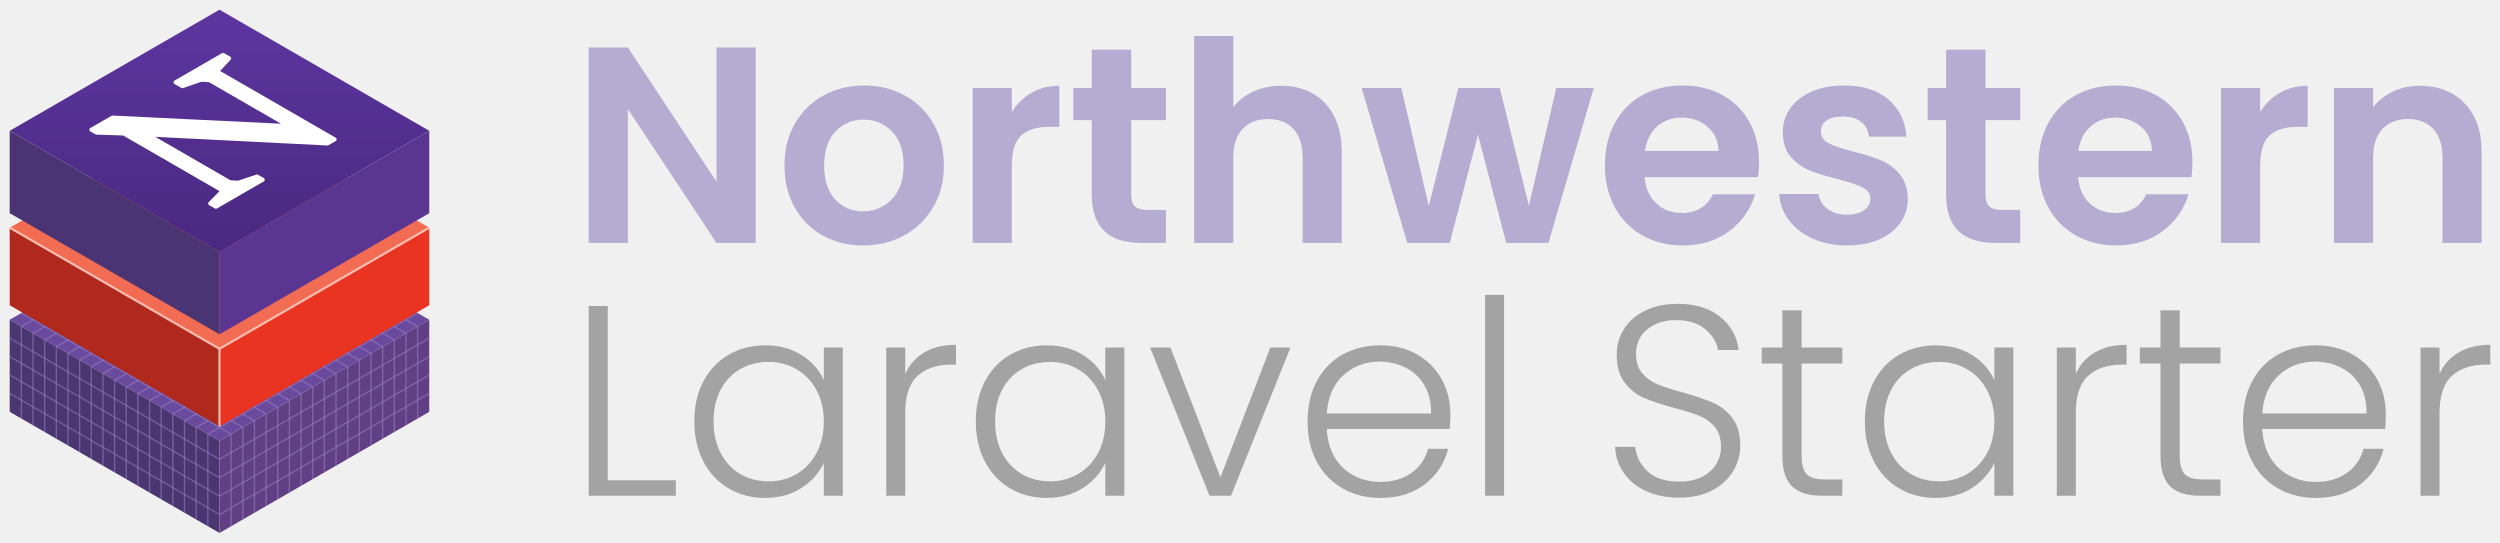
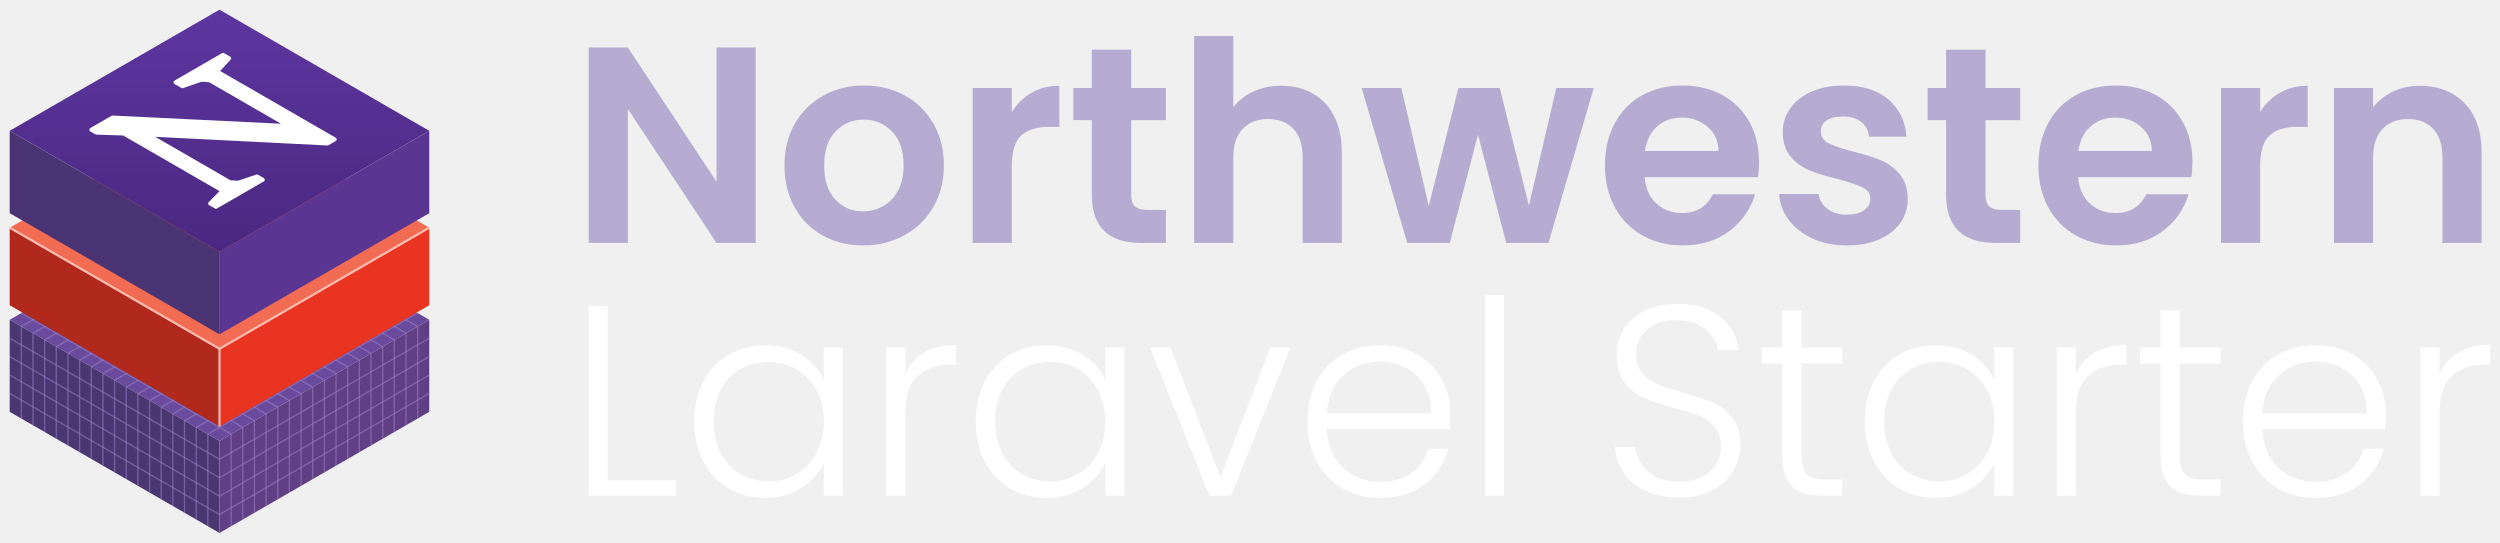
<svg xmlns="http://www.w3.org/2000/svg" width="1032.00" height="224.00" viewBox="0 0 1032.00 224.00" role="img" aria-label="Northwestern Laravel Starter">
  <g transform="translate(90.60 4.00)">
    <g transform="translate(0 116.00)">
      <defs>
        <linearGradient id="nls-top" gradientUnits="userSpaceOnUse" x1="0.00" y1="-116.00" x2="0.00" y2="-16.00">
          <stop offset="0" stop-color="#5D36A0" />
          <stop offset="1" stop-color="#4A2880" />
        </linearGradient>
      </defs>
      <polygon points="0.00,-38.00 86.60,12.00 0.00,62.00 -86.60,12.00" fill="#6A4A9C" />
      <polygon points="-86.60,12.00 0.00,62.00 0.00,100.00 -86.60,50.00" fill="#4A3671" class="nls-grid-left" />
      <polygon points="86.60,12.00 0.00,62.00 0.00,100.00 86.60,50.00" fill="#613F84" class="nls-grid-right" />
      <line x1="-81.79" y1="14.78" x2="-81.79" y2="52.78" stroke="#9B82C9" stroke-width="0.55" stroke-opacity="0.55" />
      <line x1="81.79" y1="14.78" x2="81.79" y2="52.78" stroke="#9B82C9" stroke-width="0.55" stroke-opacity="0.55" />
      <line x1="4.81" y1="-35.22" x2="-81.79" y2="14.78" stroke="#9B82C9" stroke-width="0.55" stroke-opacity="0.55" />
      <line x1="-4.81" y1="-35.22" x2="81.79" y2="14.78" stroke="#9B82C9" stroke-width="0.55" stroke-opacity="0.55" />
      <line x1="-76.98" y1="17.56" x2="-76.98" y2="55.56" stroke="#9B82C9" stroke-width="0.55" stroke-opacity="0.55" />
      <line x1="76.98" y1="17.56" x2="76.98" y2="55.56" stroke="#9B82C9" stroke-width="0.55" stroke-opacity="0.55" />
      <line x1="9.62" y1="-32.44" x2="-76.98" y2="17.56" stroke="#9B82C9" stroke-width="0.55" stroke-opacity="0.55" />
      <line x1="-9.62" y1="-32.44" x2="76.98" y2="17.56" stroke="#9B82C9" stroke-width="0.55" stroke-opacity="0.55" />
      <line x1="-72.17" y1="20.33" x2="-72.17" y2="58.33" stroke="#9B82C9" stroke-width="0.55" stroke-opacity="0.55" />
      <line x1="72.17" y1="20.33" x2="72.17" y2="58.33" stroke="#9B82C9" stroke-width="0.55" stroke-opacity="0.55" />
      <line x1="14.43" y1="-29.67" x2="-72.17" y2="20.33" stroke="#9B82C9" stroke-width="0.55" stroke-opacity="0.55" />
      <line x1="-14.43" y1="-29.67" x2="72.17" y2="20.33" stroke="#9B82C9" stroke-width="0.55" stroke-opacity="0.55" />
      <line x1="-67.36" y1="23.11" x2="-67.36" y2="61.11" stroke="#9B82C9" stroke-width="0.55" stroke-opacity="0.55" />
      <line x1="67.36" y1="23.11" x2="67.36" y2="61.11" stroke="#9B82C9" stroke-width="0.55" stroke-opacity="0.55" />
      <line x1="19.25" y1="-26.89" x2="-67.36" y2="23.11" stroke="#9B82C9" stroke-width="0.55" stroke-opacity="0.55" />
      <line x1="-19.25" y1="-26.89" x2="67.36" y2="23.11" stroke="#9B82C9" stroke-width="0.55" stroke-opacity="0.55" />
      <line x1="-62.55" y1="25.89" x2="-62.55" y2="63.89" stroke="#9B82C9" stroke-width="0.55" stroke-opacity="0.55" />
      <line x1="62.55" y1="25.89" x2="62.55" y2="63.89" stroke="#9B82C9" stroke-width="0.55" stroke-opacity="0.55" />
      <line x1="24.06" y1="-24.11" x2="-62.55" y2="25.89" stroke="#9B82C9" stroke-width="0.55" stroke-opacity="0.55" />
      <line x1="-24.06" y1="-24.11" x2="62.55" y2="25.89" stroke="#9B82C9" stroke-width="0.55" stroke-opacity="0.55" />
      <line x1="-57.74" y1="28.67" x2="-57.74" y2="66.67" stroke="#9B82C9" stroke-width="0.55" stroke-opacity="0.55" />
      <line x1="57.74" y1="28.67" x2="57.74" y2="66.67" stroke="#9B82C9" stroke-width="0.55" stroke-opacity="0.55" />
      <line x1="28.87" y1="-21.33" x2="-57.74" y2="28.67" stroke="#9B82C9" stroke-width="0.55" stroke-opacity="0.55" />
      <line x1="-28.87" y1="-21.33" x2="57.74" y2="28.67" stroke="#9B82C9" stroke-width="0.55" stroke-opacity="0.55" />
      <line x1="-52.92" y1="31.44" x2="-52.92" y2="69.44" stroke="#9B82C9" stroke-width="0.55" stroke-opacity="0.55" />
      <line x1="52.92" y1="31.44" x2="52.92" y2="69.44" stroke="#9B82C9" stroke-width="0.55" stroke-opacity="0.55" />
      <line x1="33.68" y1="-18.56" x2="-52.92" y2="31.44" stroke="#9B82C9" stroke-width="0.55" stroke-opacity="0.55" />
      <line x1="-33.68" y1="-18.56" x2="52.92" y2="31.44" stroke="#9B82C9" stroke-width="0.55" stroke-opacity="0.55" />
      <line x1="-48.11" y1="34.22" x2="-48.11" y2="72.22" stroke="#9B82C9" stroke-width="0.55" stroke-opacity="0.55" />
      <line x1="48.11" y1="34.22" x2="48.11" y2="72.22" stroke="#9B82C9" stroke-width="0.55" stroke-opacity="0.55" />
      <line x1="38.49" y1="-15.78" x2="-48.11" y2="34.22" stroke="#9B82C9" stroke-width="0.55" stroke-opacity="0.55" />
      <line x1="-38.49" y1="-15.78" x2="48.11" y2="34.22" stroke="#9B82C9" stroke-width="0.55" stroke-opacity="0.55" />
      <line x1="-43.30" y1="37.00" x2="-43.30" y2="75.00" stroke="#9B82C9" stroke-width="0.55" stroke-opacity="0.55" />
      <line x1="43.30" y1="37.00" x2="43.30" y2="75.00" stroke="#9B82C9" stroke-width="0.55" stroke-opacity="0.55" />
      <line x1="43.30" y1="-13.00" x2="-43.30" y2="37.00" stroke="#9B82C9" stroke-width="0.55" stroke-opacity="0.55" />
      <line x1="-43.30" y1="-13.00" x2="43.30" y2="37.00" stroke="#9B82C9" stroke-width="0.55" stroke-opacity="0.55" />
      <line x1="-38.49" y1="39.78" x2="-38.49" y2="77.78" stroke="#9B82C9" stroke-width="0.55" stroke-opacity="0.55" />
      <line x1="38.49" y1="39.78" x2="38.49" y2="77.78" stroke="#9B82C9" stroke-width="0.55" stroke-opacity="0.55" />
      <line x1="48.11" y1="-10.22" x2="-38.49" y2="39.78" stroke="#9B82C9" stroke-width="0.55" stroke-opacity="0.55" />
      <line x1="-48.11" y1="-10.22" x2="38.49" y2="39.78" stroke="#9B82C9" stroke-width="0.55" stroke-opacity="0.55" />
      <line x1="-33.68" y1="42.56" x2="-33.68" y2="80.56" stroke="#9B82C9" stroke-width="0.55" stroke-opacity="0.55" />
      <line x1="33.68" y1="42.56" x2="33.68" y2="80.56" stroke="#9B82C9" stroke-width="0.55" stroke-opacity="0.55" />
      <line x1="52.92" y1="-7.44" x2="-33.68" y2="42.56" stroke="#9B82C9" stroke-width="0.55" stroke-opacity="0.55" />
      <line x1="-52.92" y1="-7.44" x2="33.68" y2="42.56" stroke="#9B82C9" stroke-width="0.55" stroke-opacity="0.55" />
      <line x1="-28.87" y1="45.33" x2="-28.87" y2="83.33" stroke="#9B82C9" stroke-width="0.55" stroke-opacity="0.55" />
      <line x1="28.87" y1="45.33" x2="28.87" y2="83.33" stroke="#9B82C9" stroke-width="0.55" stroke-opacity="0.55" />
      <line x1="57.74" y1="-4.67" x2="-28.87" y2="45.33" stroke="#9B82C9" stroke-width="0.55" stroke-opacity="0.55" />
      <line x1="-57.74" y1="-4.67" x2="28.87" y2="45.33" stroke="#9B82C9" stroke-width="0.55" stroke-opacity="0.55" />
      <line x1="-24.06" y1="48.11" x2="-24.06" y2="86.11" stroke="#9B82C9" stroke-width="0.55" stroke-opacity="0.55" />
      <line x1="24.06" y1="48.11" x2="24.06" y2="86.11" stroke="#9B82C9" stroke-width="0.55" stroke-opacity="0.55" />
      <line x1="62.55" y1="-1.89" x2="-24.06" y2="48.11" stroke="#9B82C9" stroke-width="0.55" stroke-opacity="0.55" />
      <line x1="-62.55" y1="-1.89" x2="24.06" y2="48.11" stroke="#9B82C9" stroke-width="0.55" stroke-opacity="0.55" />
      <line x1="-19.25" y1="50.89" x2="-19.25" y2="88.89" stroke="#9B82C9" stroke-width="0.55" stroke-opacity="0.55" />
      <line x1="19.25" y1="50.89" x2="19.25" y2="88.89" stroke="#9B82C9" stroke-width="0.55" stroke-opacity="0.55" />
      <line x1="67.36" y1="0.89" x2="-19.25" y2="50.89" stroke="#9B82C9" stroke-width="0.55" stroke-opacity="0.55" />
      <line x1="-67.36" y1="0.89" x2="19.25" y2="50.89" stroke="#9B82C9" stroke-width="0.55" stroke-opacity="0.55" />
      <line x1="-14.43" y1="53.67" x2="-14.43" y2="91.67" stroke="#9B82C9" stroke-width="0.55" stroke-opacity="0.55" />
      <line x1="14.43" y1="53.67" x2="14.43" y2="91.67" stroke="#9B82C9" stroke-width="0.55" stroke-opacity="0.55" />
      <line x1="72.17" y1="3.67" x2="-14.43" y2="53.67" stroke="#9B82C9" stroke-width="0.55" stroke-opacity="0.55" />
      <line x1="-72.17" y1="3.67" x2="14.43" y2="53.67" stroke="#9B82C9" stroke-width="0.55" stroke-opacity="0.55" />
      <line x1="-9.62" y1="56.44" x2="-9.62" y2="94.44" stroke="#9B82C9" stroke-width="0.55" stroke-opacity="0.55" />
      <line x1="9.62" y1="56.44" x2="9.62" y2="94.44" stroke="#9B82C9" stroke-width="0.55" stroke-opacity="0.55" />
      <line x1="76.98" y1="6.44" x2="-9.62" y2="56.44" stroke="#9B82C9" stroke-width="0.55" stroke-opacity="0.55" />
      <line x1="-76.98" y1="6.44" x2="9.62" y2="56.44" stroke="#9B82C9" stroke-width="0.55" stroke-opacity="0.55" />
      <line x1="-4.81" y1="59.22" x2="-4.81" y2="97.22" stroke="#9B82C9" stroke-width="0.55" stroke-opacity="0.55" />
      <line x1="4.81" y1="59.22" x2="4.81" y2="97.22" stroke="#9B82C9" stroke-width="0.55" stroke-opacity="0.55" />
      <line x1="81.79" y1="9.22" x2="-4.81" y2="59.22" stroke="#9B82C9" stroke-width="0.55" stroke-opacity="0.55" />
      <line x1="-81.79" y1="9.22" x2="4.81" y2="59.22" stroke="#9B82C9" stroke-width="0.55" stroke-opacity="0.55" />
      <line x1="-86.60" y1="42.40" x2="0.00" y2="92.40" stroke="#9B82C9" stroke-width="0.55" stroke-opacity="0.55" />
      <line x1="86.60" y1="42.40" x2="0.00" y2="92.40" stroke="#9B82C9" stroke-width="0.55" stroke-opacity="0.55" />
      <line x1="-86.60" y1="34.80" x2="0.00" y2="84.80" stroke="#9B82C9" stroke-width="0.55" stroke-opacity="0.55" />
      <line x1="86.60" y1="34.80" x2="0.00" y2="84.80" stroke="#9B82C9" stroke-width="0.55" stroke-opacity="0.55" />
      <line x1="-86.60" y1="27.20" x2="0.00" y2="77.20" stroke="#9B82C9" stroke-width="0.55" stroke-opacity="0.55" />
      <line x1="86.60" y1="27.20" x2="0.00" y2="77.20" stroke="#9B82C9" stroke-width="0.55" stroke-opacity="0.55" />
      <line x1="-86.60" y1="19.60" x2="0.00" y2="69.60" stroke="#9B82C9" stroke-width="0.55" stroke-opacity="0.55" />
      <line x1="86.60" y1="19.60" x2="0.00" y2="69.60" stroke="#9B82C9" stroke-width="0.55" stroke-opacity="0.55" />
      <polygon points="0.00,-76.00 86.60,-26.00 0.00,24.00 -86.60,-26.00" fill="#F26B53" />
      <polygon points="-86.60,-26.00 0.00,24.00 0.00,56.00 -86.60,6.00" fill="#B1291D" class="nls-red-left" />
      <polygon points="86.60,-26.00 0.00,24.00 0.00,56.00 86.60,6.00" fill="#E93421" class="nls-red-right" />
      <line x1="-86.60" y1="-26.00" x2="0.00" y2="24.00" stroke="#FFC9BE" stroke-width="0.9" stroke-opacity="0.9" />
      <line x1="86.60" y1="-26.00" x2="0.00" y2="24.00" stroke="#FFC9BE" stroke-width="0.9" stroke-opacity="0.9" />
      <line x1="0.00" y1="24.00" x2="0.00" y2="56.00" stroke="#FFC9BE" stroke-width="0.9" stroke-opacity="0.9" />
      <polygon points="0.00,-116.00 86.60,-66.00 0.00,-16.00 -86.60,-66.00" fill="url(#nls-top)" />
      <polygon points="-86.60,-66.00 0.00,-16.00 0.00,18.00 -86.60,-32.00" fill="#4B3473" class="nls-top-left" />
      <polygon points="86.60,-66.00 0.00,-16.00 0.00,18.00 86.60,-32.00" fill="#5A3592" class="nls-top-right" />
      <polygon points="-52.91,-66.45 -50.80,-65.23 -39.54,-64.86 1.30,-41.28 -3.87,-36.00 -1.47,-34.62 17.89,-45.80 15.48,-47.19 7.77,-44.60 4.30,-44.80 -29.78,-64.48 44.59,-60.74 47.57,-62.47 -1.00,-90.51 4.02,-95.92 1.48,-97.38 -18.17,-86.03 -15.31,-84.38 -7.50,-87.08 -4.06,-86.86 28.22,-68.22 28.16,-68.23 27.76,-68.01 -44.17,-71.50 -52.91,-66.45" fill="#FFFFFF" class="nls-n" stroke="#FFFFFF" stroke-width="1.6" stroke-linejoin="round" />
    </g>
  </g>
  <g transform="translate(4.00 4.00)">
    <path d="M307.94 15.59L307.94 96.28L291.78 96.28L255.18 40.99L255.18 96.28L239.02 96.28L239.02 15.59L255.18 15.59L291.78 71.00L291.78 15.59L307.94 15.59ZM352.27 97.32Q343.03 97.32 335.64 93.22Q328.26 89.12 324.04 81.62Q319.83 74.12 319.83 64.30L319.83 64.30Q319.83 54.49 324.16 46.99Q328.49 39.48 335.99 35.39Q343.49 31.29 352.73 31.29L352.73 31.29Q361.96 31.29 369.47 35.39Q376.97 39.48 381.30 46.99Q385.63 54.49 385.63 64.30L385.63 64.30Q385.63 74.12 381.18 81.62Q376.74 89.12 369.18 93.22Q361.62 97.32 352.27 97.32L352.27 97.32ZM352.27 83.24Q356.65 83.24 360.52 81.10Q364.39 78.96 366.70 74.69Q369.00 70.42 369.00 64.30L369.00 64.30Q369.00 55.18 364.21 50.28Q359.42 45.37 352.50 45.37L352.50 45.37Q345.57 45.37 340.90 50.28Q336.22 55.18 336.22 64.30L336.22 64.30Q336.22 73.42 340.78 78.33Q345.34 83.24 352.27 83.24L352.27 83.24ZM413.68 42.26Q416.80 37.18 421.82 34.29Q426.84 31.40 433.30 31.40L433.30 31.40L433.30 48.37L429.03 48.37Q421.41 48.37 417.55 51.95Q413.68 55.53 413.68 64.42L413.68 64.42L413.68 96.28L397.52 96.28L397.52 32.33L413.68 32.33L413.68 42.26ZM477.28 45.60L462.97 45.60L462.97 76.54Q462.97 79.77 464.53 81.22Q466.09 82.66 469.78 82.66L469.78 82.66L477.28 82.66L477.28 96.28L467.13 96.28Q446.69 96.28 446.69 76.42L446.69 76.42L446.69 45.60L439.07 45.60L439.07 32.33L446.69 32.33L446.69 16.51L462.97 16.51L462.97 32.33L477.28 32.33L477.28 45.60ZM524.96 31.40Q532.23 31.40 537.89 34.58Q543.54 37.75 546.72 43.93Q549.89 50.11 549.89 58.76L549.89 58.76L549.89 96.28L533.73 96.28L533.73 60.96Q533.73 53.34 529.92 49.24Q526.11 45.14 519.53 45.14L519.53 45.14Q512.84 45.14 508.97 49.24Q505.10 53.34 505.10 60.96L505.10 60.96L505.10 96.28L488.94 96.28L488.94 10.86L505.10 10.86L505.10 40.29Q508.22 36.14 513.42 33.77Q518.61 31.40 524.96 31.40L524.96 31.40ZM638.43 32.33L653.90 32.33L635.20 96.28L617.77 96.28L606.11 51.61L594.45 96.28L576.91 96.28L558.09 32.33L574.48 32.33L585.79 81.04L598.03 32.33L615.12 32.33L627.12 80.93L638.43 32.33ZM722.13 62.92Q722.13 66.38 721.66 69.15L721.66 69.15L674.91 69.15Q675.49 76.08 679.76 80.00Q684.03 83.93 690.26 83.93L690.26 83.93Q699.27 83.93 703.08 76.19L703.08 76.19L720.51 76.19Q717.74 85.43 709.89 91.37Q702.04 97.32 690.61 97.32L690.61 97.32Q681.38 97.32 674.05 93.22Q666.72 89.12 662.62 81.62Q658.52 74.12 658.52 64.30L658.52 64.30Q658.52 54.38 662.56 46.87Q666.60 39.37 673.87 35.33Q681.15 31.29 690.61 31.29L690.61 31.29Q699.73 31.29 706.95 35.21Q714.16 39.14 718.14 46.35Q722.13 53.57 722.13 62.92L722.13 62.92ZM675.03 58.30L705.39 58.30Q705.27 52.07 700.88 48.32Q696.50 44.56 690.15 44.56L690.15 44.56Q684.15 44.56 680.05 48.20Q675.95 51.84 675.03 58.30L675.03 58.30ZM758.37 97.32Q750.52 97.32 744.29 94.49Q738.06 91.66 734.42 86.81Q730.78 81.97 730.44 76.08L730.44 76.08L746.71 76.08Q747.17 79.77 750.35 82.20Q753.52 84.62 758.26 84.62L758.26 84.62Q762.87 84.62 765.47 82.77Q768.07 80.93 768.07 78.04L768.07 78.04Q768.07 74.92 764.89 73.37Q761.72 71.81 754.79 69.96L754.79 69.96Q747.64 68.23 743.08 66.38Q738.52 64.53 735.23 60.73Q731.94 56.92 731.94 50.45L731.94 50.45Q731.94 45.14 735.00 40.75Q738.06 36.37 743.77 33.83Q749.48 31.29 757.22 31.29L757.22 31.29Q768.65 31.29 775.46 37.00Q782.27 42.72 782.96 52.41L782.96 52.41L767.49 52.41Q767.15 48.60 764.32 46.35Q761.49 44.10 756.76 44.10L756.76 44.10Q752.37 44.10 750.00 45.72Q747.64 47.33 747.64 50.22L747.64 50.22Q747.64 53.45 750.87 55.13Q754.10 56.80 760.91 58.53L760.91 58.53Q767.84 60.26 772.34 62.11Q776.84 63.96 780.13 67.82Q783.42 71.69 783.54 78.04L783.54 78.04Q783.54 83.58 780.48 87.97Q777.42 92.35 771.71 94.84Q765.99 97.32 758.37 97.32L758.37 97.32ZM829.94 45.60L815.63 45.60L815.63 76.54Q815.63 79.77 817.19 81.22Q818.75 82.66 822.44 82.66L822.44 82.66L829.94 82.66L829.94 96.28L819.78 96.28Q799.35 96.28 799.35 76.42L799.35 76.42L799.35 45.60L791.73 45.60L791.73 32.33L799.35 32.33L799.35 16.51L815.63 16.51L815.63 32.33L829.94 32.33L829.94 45.60ZM901.05 62.92Q901.05 66.38 900.59 69.15L900.59 69.15L853.84 69.15Q854.42 76.08 858.69 80.00Q862.96 83.93 869.19 83.93L869.19 83.93Q878.20 83.93 882.00 76.19L882.00 76.19L899.44 76.19Q896.67 85.43 888.82 91.37Q880.97 97.32 869.54 97.32L869.54 97.32Q860.30 97.32 852.97 93.22Q845.64 89.12 841.54 81.62Q837.45 74.12 837.45 64.30L837.45 64.30Q837.45 54.38 841.49 46.87Q845.53 39.37 852.80 35.33Q860.07 31.29 869.54 31.29L869.54 31.29Q878.66 31.29 885.87 35.21Q893.09 39.14 897.07 46.35Q901.05 53.57 901.05 62.92L901.05 62.92ZM853.95 58.30L884.31 58.30Q884.20 52.07 879.81 48.32Q875.42 44.56 869.08 44.56L869.08 44.56Q863.07 44.56 858.98 48.20Q854.88 51.84 853.95 58.30L853.95 58.30ZM928.99 42.26Q932.10 37.18 937.13 34.29Q942.15 31.40 948.61 31.40L948.61 31.40L948.61 48.37L944.34 48.37Q936.72 48.37 932.85 51.95Q928.99 55.53 928.99 64.42L928.99 64.42L928.99 96.28L912.83 96.28L912.83 32.33L928.99 32.33L928.99 42.26ZM994.90 31.40Q1006.33 31.40 1013.37 38.62Q1020.41 45.83 1020.41 58.76L1020.41 58.76L1020.41 96.28L1004.25 96.28L1004.25 60.96Q1004.25 53.34 1000.44 49.24Q996.63 45.14 990.05 45.14L990.05 45.14Q983.36 45.14 979.49 49.24Q975.62 53.34 975.62 60.96L975.62 60.96L975.62 96.28L959.46 96.28L959.46 32.33L975.62 32.33L975.62 40.29Q978.86 36.14 983.88 33.77Q988.90 31.40 994.90 31.40L994.90 31.40Z" fill="#B6ACD1" />
-     <path d="M246.87 122.31L246.87 194.25L274.99 194.25L274.99 200.64L239.02 200.64L239.02 122.31L246.87 122.31ZM282.61 169.94Q282.61 160.52 286.37 153.41Q290.12 146.29 296.79 142.43Q303.46 138.56 311.86 138.56L311.86 138.56Q320.60 138.56 326.93 142.59Q333.27 146.63 336.07 152.90L336.07 152.90L336.07 139.46L343.91 139.46L343.91 200.64L336.07 200.64L336.07 187.08Q333.15 193.36 326.82 197.45Q320.49 201.54 311.75 201.54L311.75 201.54Q303.46 201.54 296.79 197.62Q290.12 193.69 286.37 186.52Q282.61 179.35 282.61 169.94L282.61 169.94ZM336.07 170.05Q336.07 162.65 333.04 157.05Q330.02 151.45 324.80 148.42Q319.59 145.40 313.32 145.40L313.32 145.40Q306.82 145.40 301.66 148.31Q296.51 151.22 293.54 156.77Q290.57 162.32 290.57 169.94L290.57 169.94Q290.57 177.45 293.54 183.10Q296.51 188.76 301.66 191.73Q306.82 194.70 313.32 194.70L313.32 194.70Q319.59 194.70 324.80 191.68Q330.02 188.65 333.04 183.05Q336.07 177.45 336.07 170.05L336.07 170.05ZM369.68 150.33Q372.26 144.61 377.58 141.47Q382.91 138.34 390.64 138.34L390.64 138.34L390.64 146.52L388.51 146.52Q379.99 146.52 374.84 151.11Q369.68 155.71 369.68 166.46L369.68 166.46L369.68 200.64L361.84 200.64L361.84 139.46L369.68 139.46L369.68 150.33ZM398.82 169.94Q398.82 160.52 402.57 153.41Q406.33 146.29 413.00 142.43Q419.66 138.56 428.07 138.56L428.07 138.56Q436.81 138.56 443.14 142.59Q449.47 146.63 452.27 152.90L452.27 152.90L452.27 139.46L460.12 139.46L460.12 200.64L452.27 200.64L452.27 187.08Q449.36 193.36 443.03 197.45Q436.70 201.54 427.96 201.54L427.96 201.54Q419.66 201.54 413.00 197.62Q406.33 193.69 402.57 186.52Q398.82 179.35 398.82 169.94L398.82 169.94ZM452.27 170.05Q452.27 162.65 449.25 157.05Q446.22 151.45 441.01 148.42Q435.80 145.40 429.52 145.40L429.52 145.40Q423.02 145.40 417.87 148.31Q412.72 151.22 409.75 156.77Q406.78 162.32 406.78 169.94L406.78 169.94Q406.78 177.45 409.75 183.10Q412.72 188.76 417.87 191.73Q423.02 194.70 429.52 194.70L429.52 194.70Q435.80 194.70 441.01 191.68Q446.22 188.65 449.25 183.05Q452.27 177.45 452.27 170.05L452.27 170.05ZM479.17 139.46L499.79 193.02L520.40 139.46L528.70 139.46L504.16 200.64L495.30 200.64L470.76 139.46L479.17 139.46ZM594.70 166.91Q594.70 170.95 594.48 173.07L594.48 173.07L543.71 173.07Q544.05 180.02 547.07 184.95Q550.10 189.88 555.03 192.40Q559.96 194.93 565.79 194.93L565.79 194.93Q573.41 194.93 578.62 191.23Q583.83 187.53 585.51 181.26L585.51 181.26L593.80 181.26Q591.56 190.22 584.22 195.88Q576.88 201.54 565.79 201.54L565.79 201.54Q557.16 201.54 550.32 197.67Q543.49 193.81 539.62 186.69Q535.76 179.57 535.76 170.05L535.76 170.05Q535.76 160.52 539.57 153.35Q543.38 146.18 550.21 142.37Q557.05 138.56 565.79 138.56L565.79 138.56Q574.53 138.56 581.08 142.37Q587.64 146.18 591.17 152.62Q594.70 159.07 594.70 166.91L594.70 166.91ZM586.74 166.69Q586.86 159.85 584.00 155.03Q581.14 150.21 576.21 147.75Q571.28 145.28 565.45 145.28L565.45 145.28Q556.71 145.28 550.55 150.89Q544.39 156.49 543.71 166.69L543.71 166.69L586.74 166.69ZM609.04 117.72L616.89 117.72L616.89 200.64L609.04 200.64L609.04 117.72ZM689.17 201.43Q681.43 201.43 675.55 198.74Q669.67 196.05 666.31 191.23Q662.94 186.41 662.72 180.47L662.72 180.47L671.01 180.47Q671.57 186.19 676.06 190.50Q680.54 194.81 689.17 194.81L689.17 194.81Q697.12 194.81 701.77 190.72Q706.42 186.63 706.42 180.36L706.42 180.36Q706.42 175.32 703.85 172.23Q701.27 169.15 697.46 167.64Q693.65 166.13 686.93 164.33L686.93 164.33Q679.08 162.20 674.49 160.19Q669.89 158.17 666.64 153.91Q663.39 149.65 663.39 142.37L663.39 142.37Q663.39 136.32 666.53 131.56Q669.67 126.79 675.38 124.10Q681.10 121.42 688.49 121.42L688.49 121.42Q699.36 121.42 706.03 126.74Q712.70 132.06 713.71 140.47L713.71 140.47L705.19 140.47Q704.41 135.65 699.92 131.89Q695.44 128.14 687.82 128.14L687.82 128.14Q680.76 128.14 676.06 131.89Q671.35 135.65 671.35 142.15L671.35 142.15Q671.35 147.08 673.93 150.10Q676.50 153.13 680.37 154.70Q684.24 156.27 690.85 158.06L690.85 158.06Q698.47 160.19 703.17 162.26Q707.88 164.33 711.13 168.59Q714.38 172.85 714.38 180.02L714.38 180.02Q714.38 185.51 711.47 190.44Q708.55 195.37 702.84 198.40Q697.12 201.43 689.17 201.43L689.17 201.43ZM756.51 146.07L739.71 146.07L739.71 184.06Q739.71 189.66 741.83 191.79Q743.96 193.92 749.34 193.92L749.34 193.92L756.51 193.92L756.51 200.64L748.11 200.64Q739.82 200.64 735.78 196.78Q731.75 192.91 731.75 184.06L731.75 184.06L731.75 146.07L723.23 146.07L723.23 139.46L731.75 139.46L731.75 124.10L739.71 124.10L739.71 139.46L756.51 139.46L756.51 146.07ZM765.81 169.94Q765.81 160.52 769.57 153.41Q773.32 146.29 779.99 142.43Q786.66 138.56 795.06 138.56L795.06 138.56Q803.80 138.56 810.13 142.59Q816.47 146.63 819.27 152.90L819.27 152.90L819.27 139.46L827.11 139.46L827.11 200.64L819.27 200.64L819.27 187.08Q816.35 193.36 810.02 197.45Q803.69 201.54 794.95 201.54L794.95 201.54Q786.66 201.54 779.99 197.62Q773.32 193.69 769.57 186.52Q765.81 179.35 765.81 169.94L765.81 169.94ZM819.27 170.05Q819.27 162.65 816.24 157.05Q813.22 151.45 808.01 148.42Q802.79 145.40 796.52 145.40L796.52 145.40Q790.02 145.40 784.87 148.31Q779.71 151.22 776.74 156.77Q773.77 162.32 773.77 169.94L773.77 169.94Q773.77 177.45 776.74 183.10Q779.71 188.76 784.87 191.73Q790.02 194.70 796.52 194.70L796.52 194.70Q802.79 194.70 808.01 191.68Q813.22 188.65 816.24 183.05Q819.27 177.45 819.27 170.05L819.27 170.05ZM852.89 150.33Q855.46 144.61 860.79 141.47Q866.11 138.34 873.84 138.34L873.84 138.34L873.84 146.52L871.71 146.52Q863.19 146.52 858.04 151.11Q852.89 155.71 852.89 166.46L852.89 166.46L852.89 200.64L845.04 200.64L845.04 139.46L852.89 139.46L852.89 150.33ZM912.61 146.07L895.80 146.07L895.80 184.06Q895.80 189.66 897.93 191.79Q900.06 193.92 905.44 193.92L905.44 193.92L912.61 193.92L912.61 200.64L904.21 200.64Q895.92 200.64 891.88 196.78Q887.85 192.91 887.85 184.06L887.85 184.06L887.85 146.07L879.33 146.07L879.33 139.46L887.85 139.46L887.85 124.10L895.80 124.10L895.80 139.46L912.61 139.46L912.61 146.07ZM980.86 166.91Q980.86 170.95 980.63 173.07L980.63 173.07L929.87 173.07Q930.21 180.02 933.23 184.95Q936.26 189.88 941.19 192.40Q946.12 194.93 951.95 194.93L951.95 194.93Q959.57 194.93 964.78 191.23Q969.99 187.53 971.67 181.26L971.67 181.26L979.96 181.26Q977.72 190.22 970.38 195.88Q963.04 201.54 951.95 201.54L951.95 201.54Q943.32 201.54 936.48 197.67Q929.65 193.81 925.78 186.69Q921.91 179.57 921.91 170.05L921.91 170.05Q921.91 160.52 925.72 153.35Q929.53 146.18 936.37 142.37Q943.21 138.56 951.95 138.56L951.95 138.56Q960.69 138.56 967.24 142.37Q973.80 146.18 977.33 152.62Q980.86 159.07 980.86 166.91L980.86 166.91ZM972.90 166.69Q973.01 159.85 970.16 155.03Q967.30 150.21 962.37 147.75Q957.44 145.28 951.61 145.28L951.61 145.28Q942.87 145.28 936.71 150.89Q930.54 156.49 929.87 166.69L929.87 166.69L972.90 166.69ZM1003.04 150.33Q1005.62 144.61 1010.95 141.47Q1016.27 138.34 1024.00 138.34L1024.00 138.34L1024.00 146.52L1021.87 146.52Q1013.35 146.52 1008.20 151.11Q1003.04 155.71 1003.04 166.46L1003.04 166.46L1003.04 200.64L995.20 200.64L995.20 139.46L1003.04 139.46L1003.04 150.33Z" fill="#A3A3A3" />
+     <path d="M246.87 122.31L246.87 194.25L274.99 194.25L274.99 200.64L239.02 200.64L239.02 122.31L246.87 122.31ZM282.61 169.94Q282.61 160.52 286.37 153.41Q290.12 146.29 296.79 142.43Q303.46 138.56 311.86 138.56L311.86 138.56Q320.60 138.56 326.93 142.59Q333.27 146.63 336.07 152.90L336.07 152.90L336.07 139.46L343.91 139.46L343.91 200.64L336.07 200.64L336.07 187.08Q333.15 193.36 326.82 197.45Q320.49 201.54 311.75 201.54L311.75 201.54Q303.46 201.54 296.79 197.62Q290.12 193.69 286.37 186.52Q282.61 179.35 282.61 169.94L282.61 169.94ZM336.07 170.05Q336.07 162.65 333.04 157.05Q330.02 151.45 324.80 148.42Q319.59 145.40 313.32 145.40L313.32 145.40Q306.82 145.40 301.66 148.31Q296.51 151.22 293.54 156.77Q290.57 162.32 290.57 169.94L290.57 169.94Q290.57 177.45 293.54 183.10Q296.51 188.76 301.66 191.73Q306.82 194.70 313.32 194.70L313.32 194.70Q319.59 194.70 324.80 191.68Q330.02 188.65 333.04 183.05Q336.07 177.45 336.07 170.05L336.07 170.05ZM369.68 150.33Q372.26 144.61 377.58 141.47Q382.91 138.34 390.64 138.34L390.64 138.34L390.64 146.52L388.51 146.52Q379.99 146.52 374.84 151.11Q369.68 155.71 369.68 166.46L369.68 166.46L369.68 200.64L361.84 200.64L361.84 139.46L369.68 139.46L369.68 150.33ZM398.82 169.94Q398.82 160.52 402.57 153.41Q406.33 146.29 413.00 142.43Q419.66 138.56 428.07 138.56L428.07 138.56Q436.81 138.56 443.14 142.59Q449.47 146.63 452.27 152.90L452.27 152.90L452.27 139.46L460.12 139.46L460.12 200.64L452.27 200.64L452.27 187.08Q449.36 193.36 443.03 197.45Q436.70 201.54 427.96 201.54L427.96 201.54Q419.66 201.54 413.00 197.62Q406.33 193.69 402.57 186.52Q398.82 179.35 398.82 169.94L398.82 169.94ZM452.27 170.05Q452.27 162.65 449.25 157.05Q446.22 151.45 441.01 148.42Q435.80 145.40 429.52 145.40L429.52 145.40Q423.02 145.40 417.87 148.31Q412.72 151.22 409.75 156.77Q406.78 162.32 406.78 169.94L406.78 169.94Q406.78 177.45 409.75 183.10Q412.72 188.76 417.87 191.73Q423.02 194.70 429.52 194.70L429.52 194.70Q435.80 194.70 441.01 191.68Q446.22 188.65 449.25 183.05Q452.27 177.45 452.27 170.05L452.27 170.05ZM479.17 139.46L499.79 193.02L520.40 139.46L528.70 139.46L504.16 200.64L495.30 200.64L470.76 139.46L479.17 139.46ZM594.70 166.91Q594.70 170.95 594.48 173.07L594.48 173.07L543.71 173.07Q544.05 180.02 547.07 184.95Q550.10 189.88 555.03 192.40Q559.96 194.93 565.79 194.93L565.79 194.93Q573.41 194.93 578.62 191.23Q583.83 187.53 585.51 181.26L585.51 181.26L593.80 181.26Q591.56 190.22 584.22 195.88Q576.88 201.54 565.79 201.54L565.79 201.54Q557.16 201.54 550.32 197.67Q543.49 193.81 539.62 186.69Q535.76 179.57 535.76 170.05L535.76 170.05Q535.76 160.52 539.57 153.35Q543.38 146.18 550.21 142.37Q557.05 138.56 565.79 138.56L565.79 138.56Q574.53 138.56 581.08 142.37Q587.64 146.18 591.17 152.62Q594.70 159.07 594.70 166.91L594.70 166.91ZM586.74 166.69Q586.86 159.85 584.00 155.03Q581.14 150.21 576.21 147.75Q571.28 145.28 565.45 145.28L565.45 145.28Q556.71 145.28 550.55 150.89Q544.39 156.49 543.71 166.69L543.71 166.69L586.74 166.69ZM609.04 117.72L616.89 117.72L616.89 200.64L609.04 200.64L609.04 117.72ZM689.17 201.43Q681.43 201.43 675.55 198.74Q669.67 196.05 666.31 191.23Q662.94 186.41 662.72 180.47L662.72 180.47L671.01 180.47Q671.57 186.19 676.06 190.50Q680.54 194.81 689.17 194.81L689.17 194.81Q697.12 194.81 701.77 190.72Q706.42 186.63 706.42 180.36L706.42 180.36Q706.42 175.32 703.85 172.23Q701.27 169.15 697.46 167.64Q693.65 166.13 686.93 164.33L686.93 164.33Q679.08 162.20 674.49 160.19Q669.89 158.17 666.64 153.91Q663.39 149.65 663.39 142.37L663.39 142.37Q663.39 136.32 666.53 131.56Q669.67 126.79 675.38 124.10Q681.10 121.42 688.49 121.42L688.49 121.42Q699.36 121.42 706.03 126.74Q712.70 132.06 713.71 140.47L713.71 140.47L705.19 140.47Q704.41 135.65 699.92 131.89Q695.44 128.14 687.82 128.14L687.82 128.14Q680.76 128.14 676.06 131.89Q671.35 135.65 671.35 142.15L671.35 142.15Q671.35 147.08 673.93 150.10Q676.50 153.13 680.37 154.70Q684.24 156.27 690.85 158.06L690.85 158.06Q698.47 160.19 703.17 162.26Q707.88 164.33 711.13 168.59Q714.38 172.85 714.38 180.02L714.38 180.02Q714.38 185.51 711.47 190.44Q708.55 195.37 702.84 198.40Q697.12 201.43 689.17 201.43L689.17 201.43ZM756.51 146.07L739.71 146.07L739.71 184.06Q739.71 189.66 741.83 191.79Q743.96 193.92 749.34 193.92L749.34 193.92L756.51 193.92L756.51 200.64L748.11 200.64Q739.82 200.64 735.78 196.78Q731.75 192.91 731.75 184.06L731.75 184.06L731.75 146.07L723.23 146.07L723.23 139.46L731.75 139.46L731.75 124.10L739.71 124.10L739.71 139.46L756.51 139.46L756.51 146.07ZM765.81 169.94Q765.81 160.52 769.57 153.41Q773.32 146.29 779.99 142.43Q786.66 138.56 795.06 138.56L795.06 138.56Q803.80 138.56 810.13 142.59Q816.47 146.63 819.27 152.90L819.27 152.90L819.27 139.46L827.11 139.46L827.11 200.64L819.27 200.64L819.27 187.08Q816.35 193.36 810.02 197.45Q803.69 201.54 794.95 201.54L794.95 201.54Q786.66 201.54 779.99 197.62Q773.32 193.69 769.57 186.52Q765.81 179.35 765.81 169.94L765.81 169.94ZM819.27 170.05Q819.27 162.65 816.24 157.05Q813.22 151.45 808.01 148.42Q802.79 145.40 796.52 145.40L796.52 145.40Q790.02 145.40 784.87 148.31Q779.71 151.22 776.74 156.77Q773.77 162.32 773.77 169.94L773.77 169.94Q773.77 177.45 776.74 183.10Q779.71 188.76 784.87 191.73Q790.02 194.70 796.52 194.70L796.52 194.70Q802.79 194.70 808.01 191.68Q813.22 188.65 816.24 183.05Q819.27 177.45 819.27 170.05L819.27 170.05ZM852.89 150.33Q855.46 144.61 860.79 141.47Q866.11 138.34 873.84 138.34L873.84 138.34L873.84 146.52L871.71 146.52Q863.19 146.52 858.04 151.11Q852.89 155.71 852.89 166.46L852.89 166.46L852.89 200.64L845.04 200.64L845.04 139.46L852.89 139.46L852.89 150.33ZM912.61 146.07L895.80 146.07L895.80 184.06Q895.80 189.66 897.93 191.79Q900.06 193.92 905.44 193.92L905.44 193.92L912.61 193.92L912.61 200.64L904.21 200.64Q895.92 200.64 891.88 196.78Q887.85 192.91 887.85 184.06L887.85 184.06L887.85 146.07L879.33 146.07L879.33 139.46L887.85 139.46L887.85 124.10L895.80 124.10L895.80 139.46L912.61 139.46L912.61 146.07ZM980.86 166.91Q980.86 170.95 980.63 173.07L980.63 173.07L929.87 173.07Q930.21 180.02 933.23 184.95Q936.26 189.88 941.19 192.40Q946.12 194.93 951.95 194.93L951.95 194.93Q959.57 194.93 964.78 191.23Q969.99 187.53 971.67 181.26L971.67 181.26L979.96 181.26Q977.72 190.22 970.38 195.88Q963.04 201.54 951.95 201.54L951.95 201.54Q943.32 201.54 936.48 197.67Q929.65 193.81 925.78 186.69Q921.91 179.57 921.91 170.05L921.91 170.05Q921.91 160.52 925.72 153.35Q929.53 146.18 936.37 142.37Q943.21 138.56 951.95 138.56L951.95 138.56Q960.69 138.56 967.24 142.37Q973.80 146.18 977.33 152.62Q980.86 159.07 980.86 166.91L980.86 166.91ZM972.90 166.69Q973.01 159.85 970.16 155.03Q967.30 150.21 962.37 147.75Q957.44 145.28 951.61 145.28L951.61 145.28Q942.87 145.28 936.71 150.89Q930.54 156.49 929.87 166.69L929.87 166.69L972.90 166.69ZM1003.04 150.33Q1005.62 144.61 1010.95 141.47Q1016.27 138.34 1024.00 138.34L1024.00 138.34L1024.00 146.52L1021.87 146.52Q1013.35 146.52 1008.20 151.11Q1003.04 155.71 1003.04 166.46L1003.04 166.46L1003.04 200.64L995.20 200.64L995.20 139.46L1003.04 139.46L1003.04 150.33Z" fill="#FFFFFF" />
  </g>
</svg>
